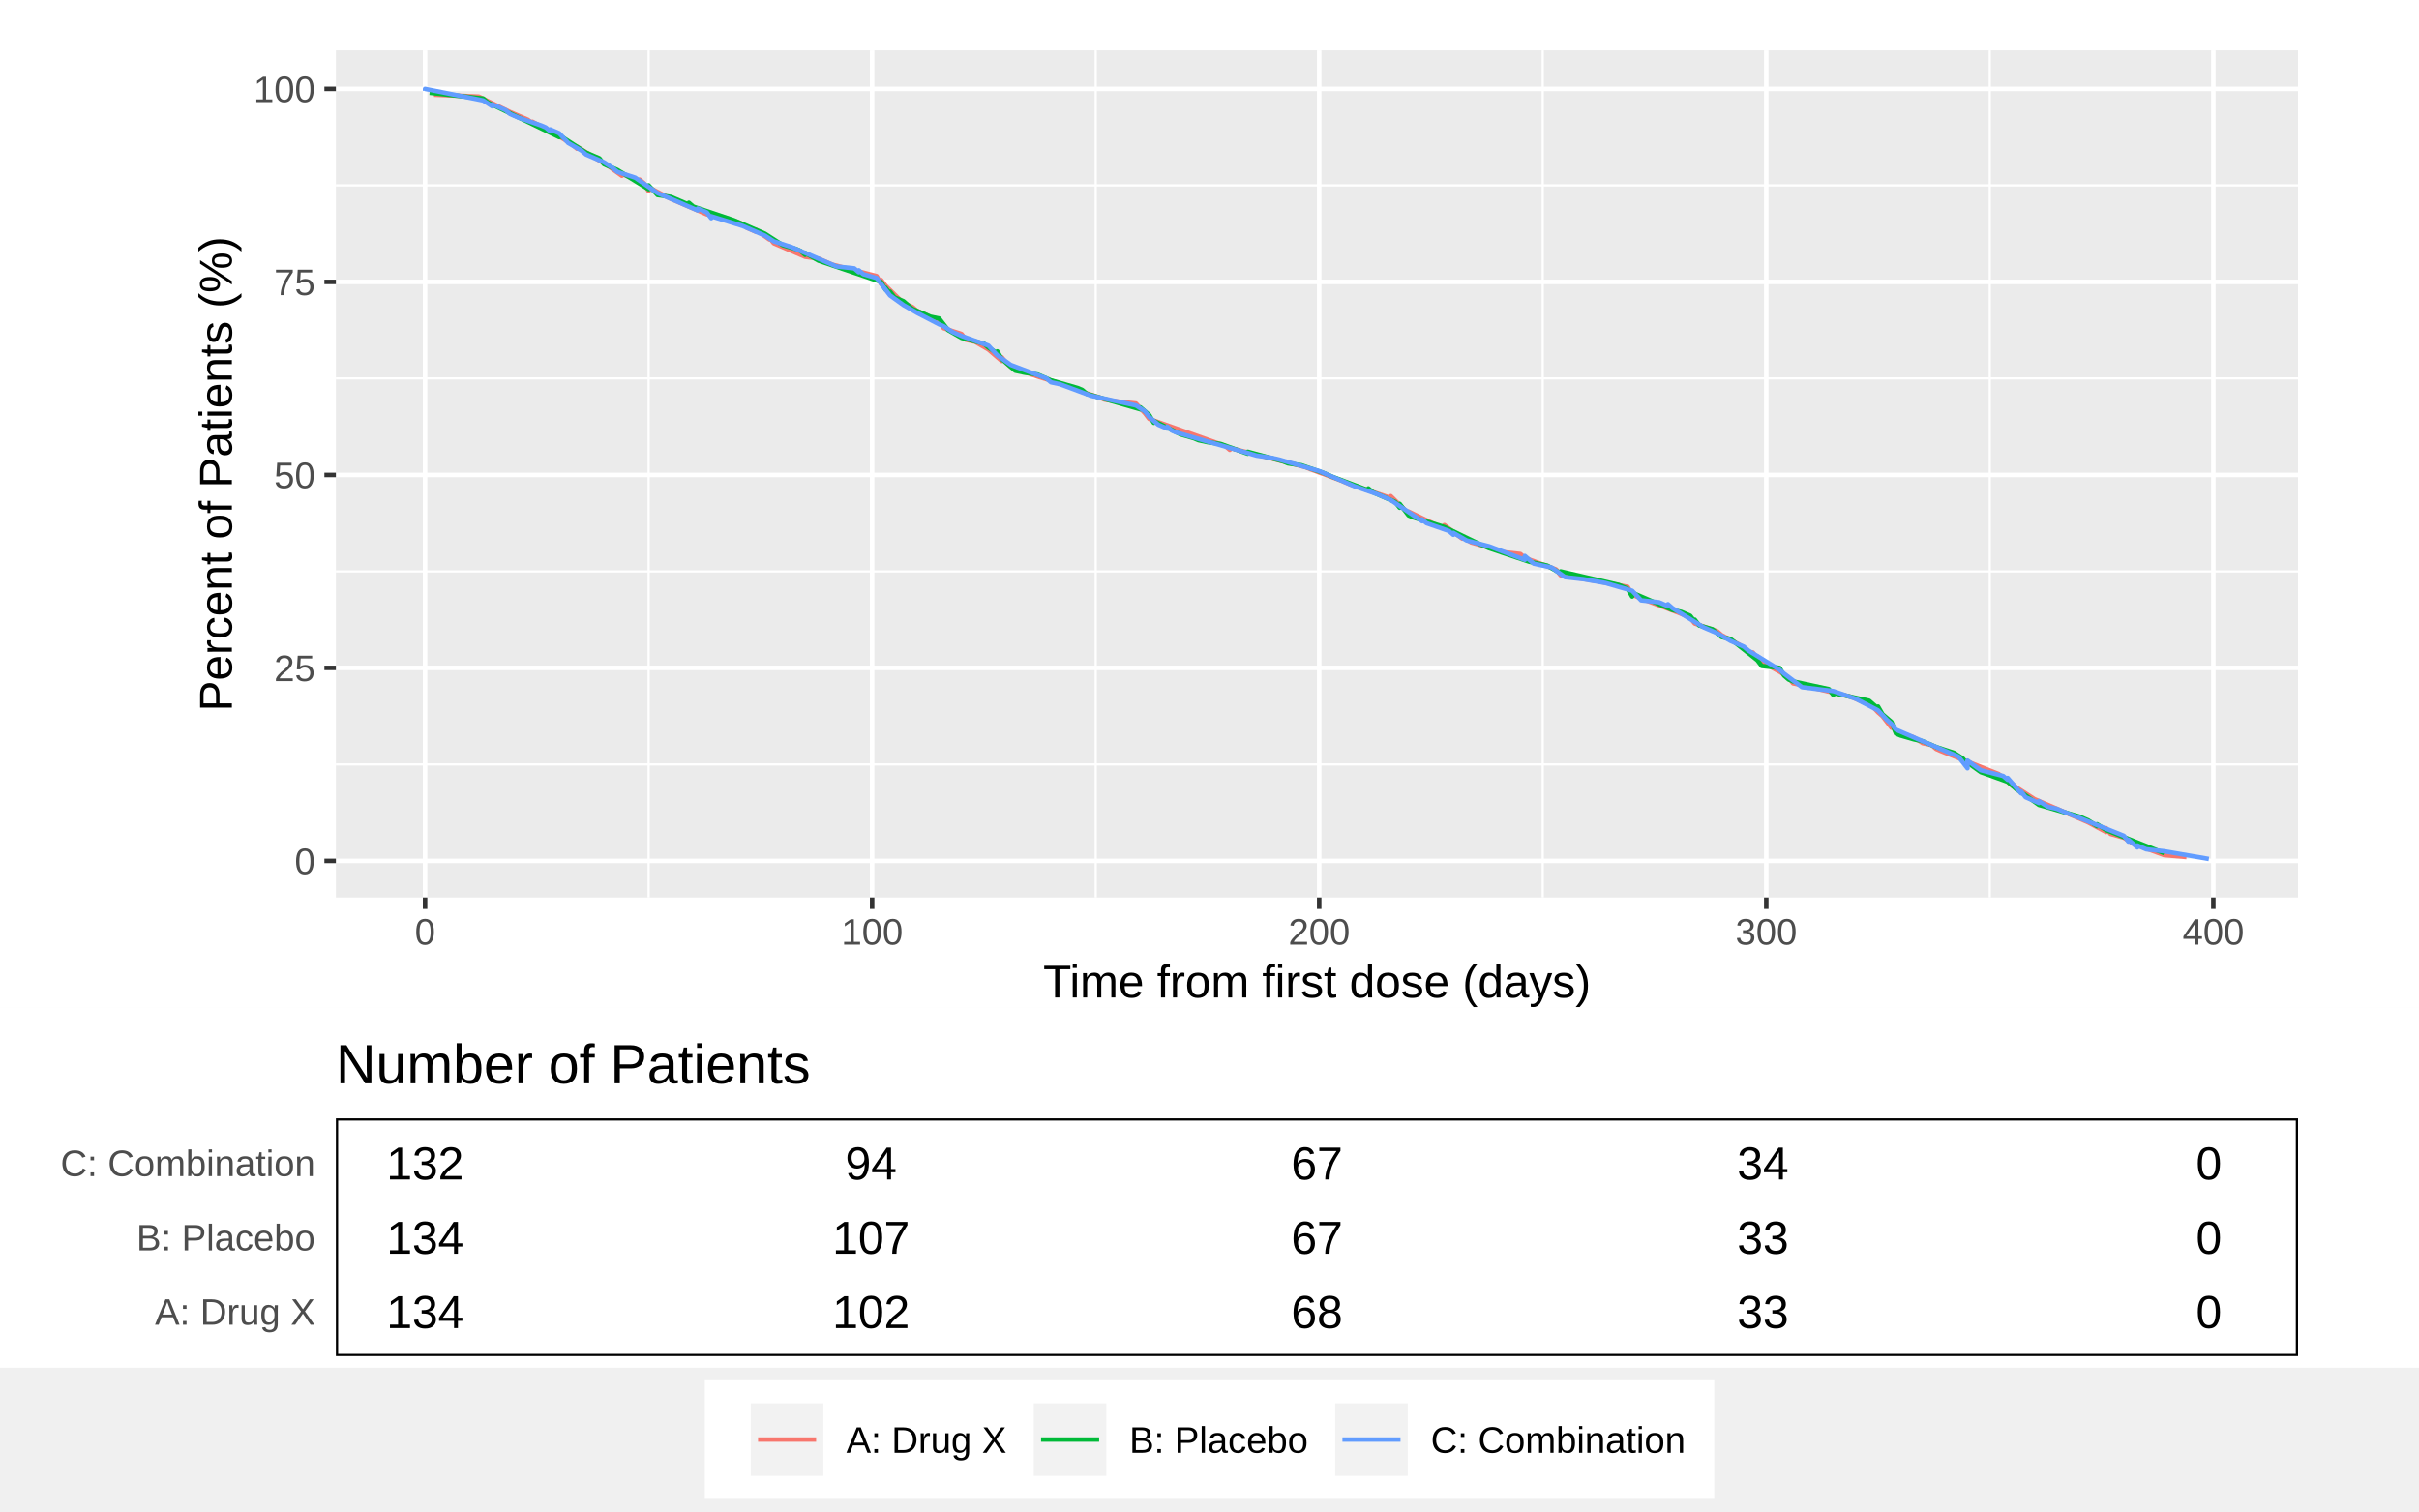
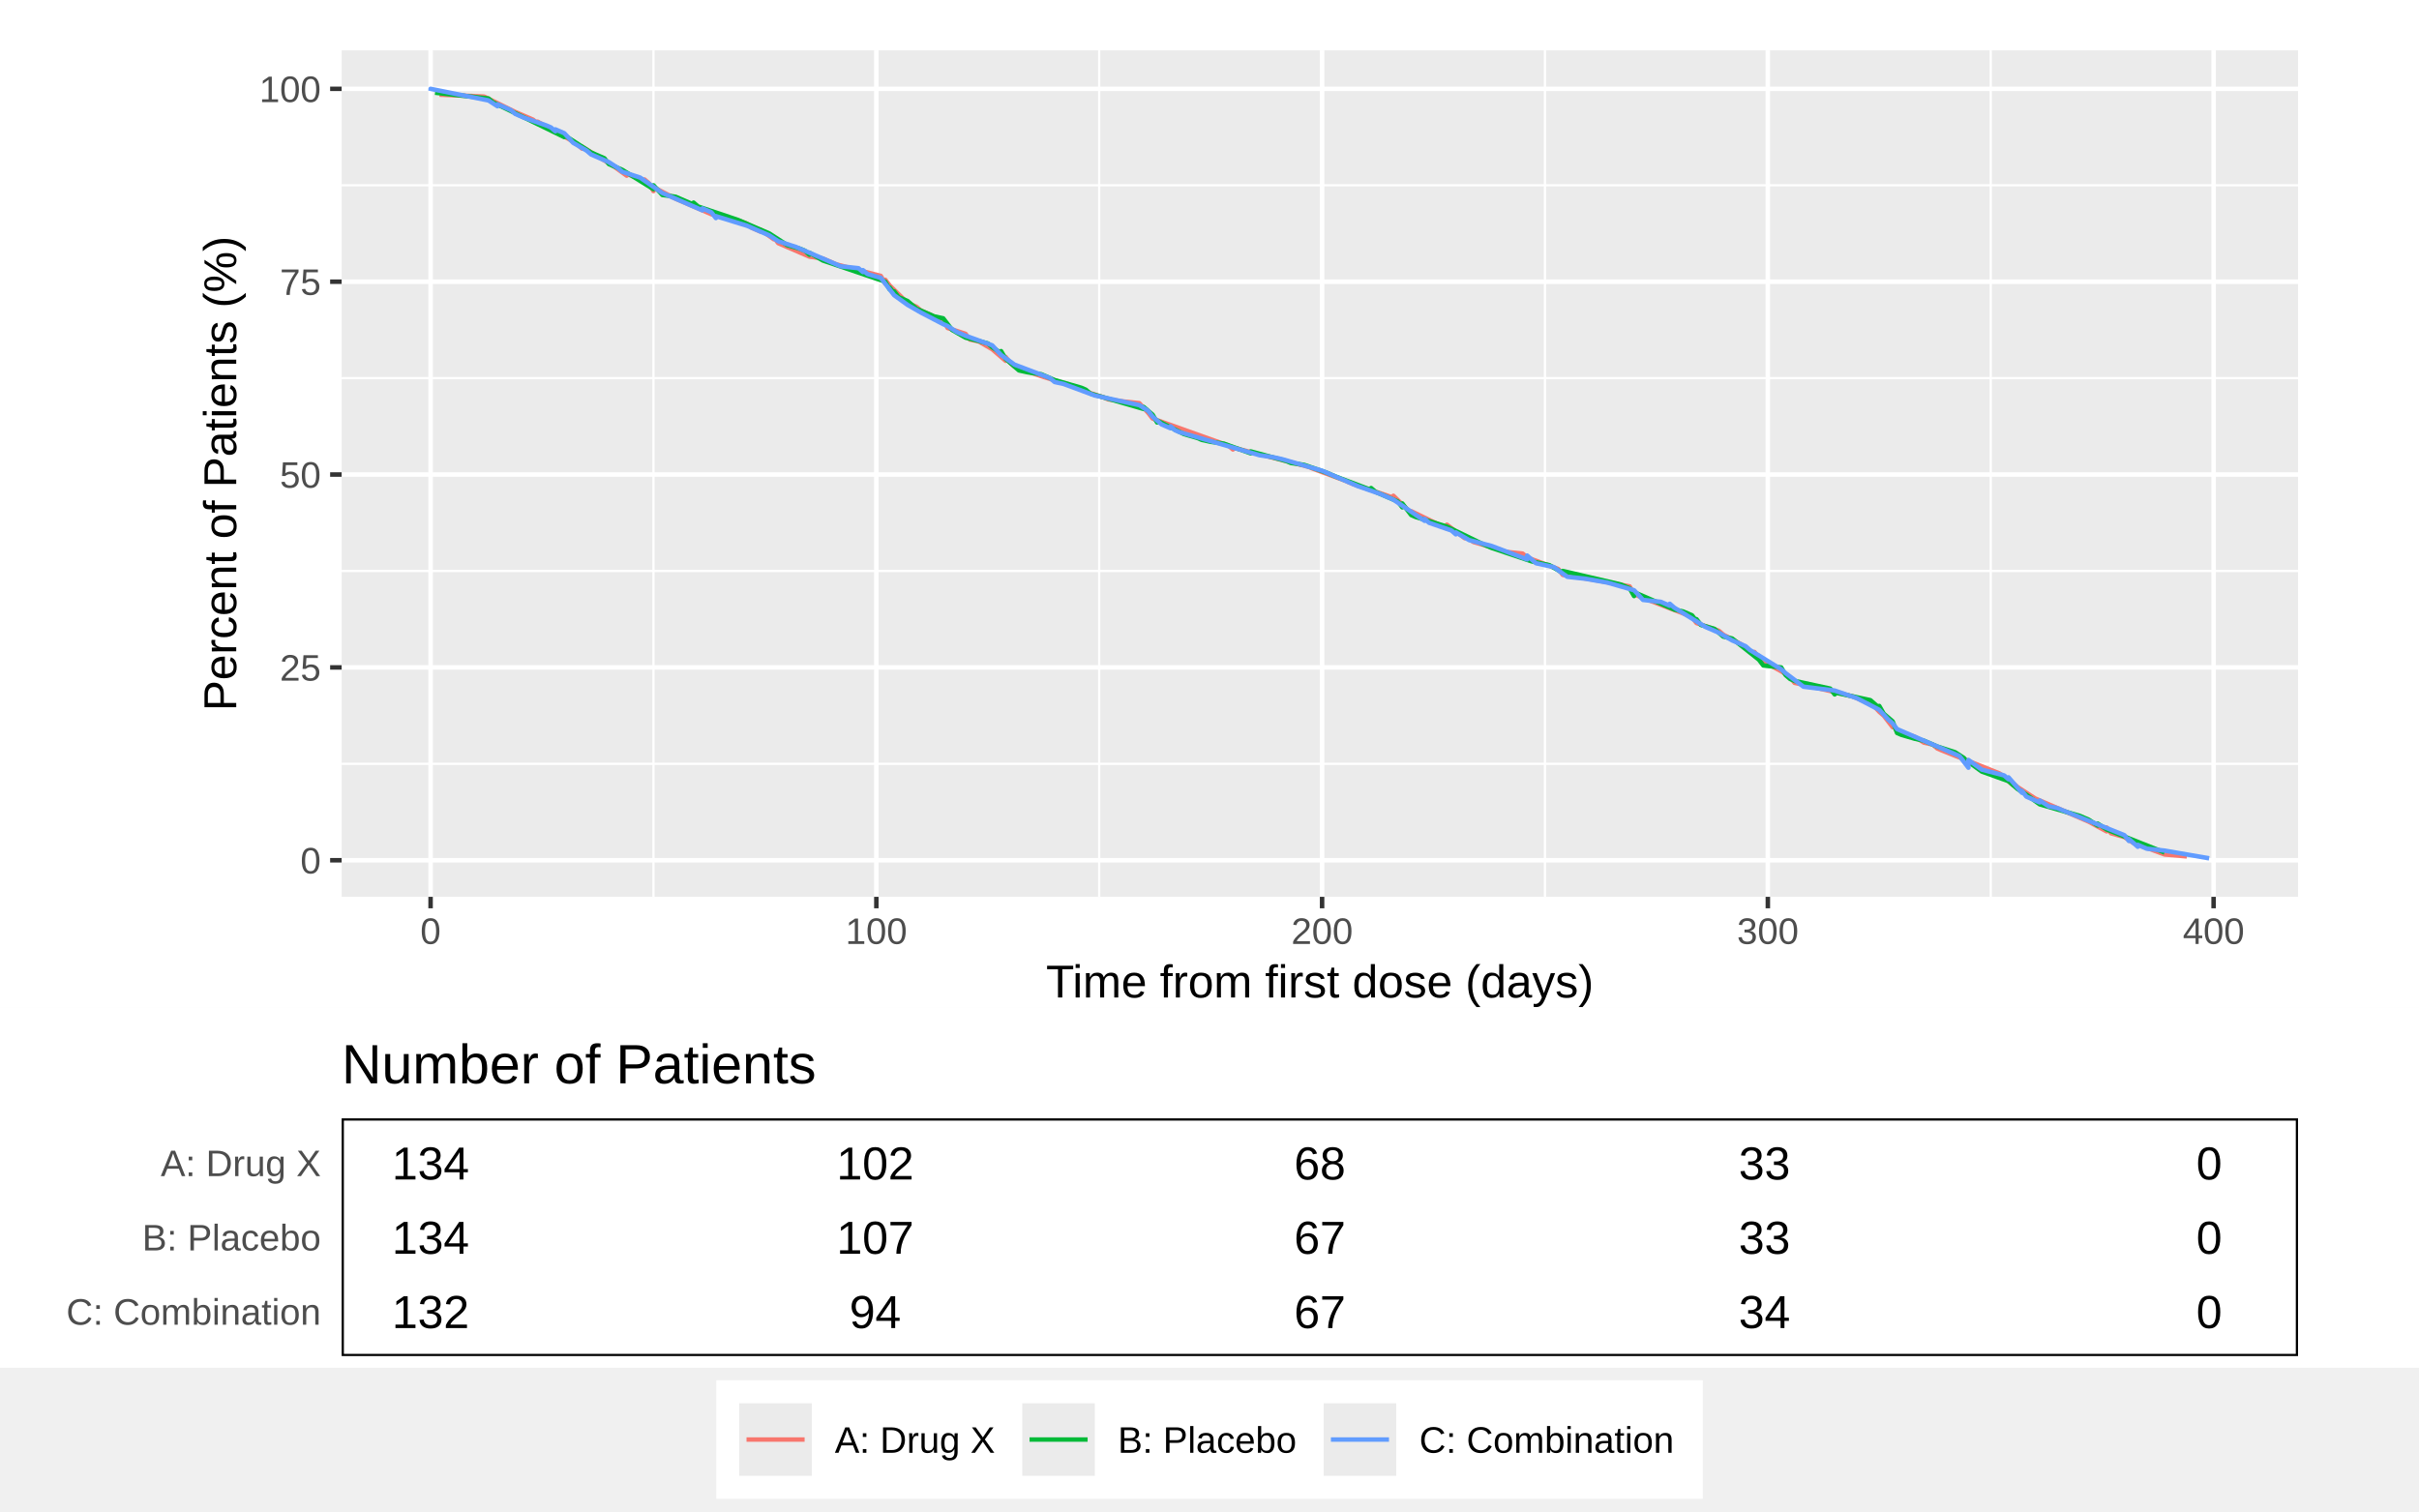
<svg xmlns="http://www.w3.org/2000/svg" class="svglite" width="576.00pt" height="360.00pt" viewBox="0 0 576.00 360.00">
  <defs>
    <style type="text/css">
    .svglite line, .svglite polyline, .svglite polygon, .svglite path, .svglite rect, .svglite circle {
      fill: none;
      stroke: #000000;
      stroke-linecap: round;
      stroke-linejoin: round;
      stroke-miterlimit: 10.00;
    }
    .svglite text {
      white-space: pre;
    }
  </style>
  </defs>
  <rect width="100%" height="100%" style="stroke: none; fill: none;" />
  <defs>
    <clipPath id="cpMC4wMHw1NzYuMDB8MC4wMHwzNjAuMDA=">
      <rect x="0.00" y="0.00" width="576.00" height="360.00" />
    </clipPath>
  </defs>
  <g clip-path="url(#cpMC4wMHw1NzYuMDB8MC4wMHwzNjAuMDA=)">
</g>
  <defs>
    <clipPath id="cpMC4wMHw1NzYuMDB8MC4wMHwyNDAuMDA=">
      <rect x="0.00" y="0.00" width="576.00" height="240.00" />
    </clipPath>
  </defs>
  <g clip-path="url(#cpMC4wMHw1NzYuMDB8MC4wMHwyNDAuMDA=)">
    <rect x="0.00" y="-0" width="576.00" height="240.00" style="stroke-width: 1.07; stroke: #FFFFFF; fill: #FFFFFF;" />
  </g>
  <g clip-path="url(#cpMC4wMHw1NzYuMDB8MC4wMHwzNjAuMDA=)">
</g>
  <defs>
-     <clipPath id="cpNzkuOTh8NTQ3LjIwfDEyLjAwfDIxMy43NQ==">
-       <rect x="79.98" y="12.00" width="467.22" height="201.75" />
+     <clipPath id="cpODEuMzV8NTQ3LjIwfDEyLjAwfDIxMy41OQ==">
+       <rect x="81.35" y="12.00" width="465.85" height="201.59" />
    </clipPath>
  </defs>
-   <g clip-path="url(#cpNzkuOTh8NTQ3LjIwfDEyLjAwfDIxMy43NQ==)">
-     <rect x="79.98" y="12.00" width="467.22" height="201.75" style="stroke-width: 1.07; stroke: none; fill: #EBEBEB;" />
-     <polyline points="79.98,182.06 547.20,182.06 " style="stroke-width: 0.53; stroke: #FFFFFF; stroke-linecap: butt;" />
-     <polyline points="79.98,136.09 547.20,136.09 " style="stroke-width: 0.53; stroke: #FFFFFF; stroke-linecap: butt;" />
-     <polyline points="79.98,90.12 547.20,90.12 " style="stroke-width: 0.53; stroke: #FFFFFF; stroke-linecap: butt;" />
-     <polyline points="79.98,44.15 547.20,44.15 " style="stroke-width: 0.53; stroke: #FFFFFF; stroke-linecap: butt;" />
-     <polyline points="154.45,213.75 154.45,12.00 " style="stroke-width: 0.53; stroke: #FFFFFF; stroke-linecap: butt;" />
-     <polyline points="260.90,213.75 260.90,12.00 " style="stroke-width: 0.53; stroke: #FFFFFF; stroke-linecap: butt;" />
-     <polyline points="367.35,213.75 367.35,12.00 " style="stroke-width: 0.53; stroke: #FFFFFF; stroke-linecap: butt;" />
-     <polyline points="473.80,213.75 473.80,12.00 " style="stroke-width: 0.53; stroke: #FFFFFF; stroke-linecap: butt;" />
-     <polyline points="79.98,205.04 547.20,205.04 " style="stroke-width: 1.07; stroke: #FFFFFF; stroke-linecap: butt;" />
-     <polyline points="79.98,159.07 547.20,159.07 " style="stroke-width: 1.07; stroke: #FFFFFF; stroke-linecap: butt;" />
-     <polyline points="79.98,113.11 547.20,113.11 " style="stroke-width: 1.07; stroke: #FFFFFF; stroke-linecap: butt;" />
-     <polyline points="79.98,67.14 547.20,67.14 " style="stroke-width: 1.07; stroke: #FFFFFF; stroke-linecap: butt;" />
-     <polyline points="79.98,21.17 547.20,21.17 " style="stroke-width: 1.07; stroke: #FFFFFF; stroke-linecap: butt;" />
-     <polyline points="101.22,213.75 101.22,12.00 " style="stroke-width: 1.07; stroke: #FFFFFF; stroke-linecap: butt;" />
-     <polyline points="207.67,213.75 207.67,12.00 " style="stroke-width: 1.07; stroke: #FFFFFF; stroke-linecap: butt;" />
-     <polyline points="314.12,213.75 314.12,12.00 " style="stroke-width: 1.07; stroke: #FFFFFF; stroke-linecap: butt;" />
-     <polyline points="420.58,213.75 420.58,12.00 " style="stroke-width: 1.07; stroke: #FFFFFF; stroke-linecap: butt;" />
-     <polyline points="527.03,213.75 527.03,12.00 " style="stroke-width: 1.07; stroke: #FFFFFF; stroke-linecap: butt;" />
-     <polyline points="103.35,22.55 114.00,23.01 121.45,26.69 125.71,28.53 126.77,29.44 126.77,28.99 134.22,33.12 136.35,34.50 137.41,35.42 137.41,34.96 144.87,39.56 148.06,41.86 148.06,41.40 152.32,43.24 152.32,42.78 153.38,43.69 154.45,45.53 154.45,44.61 159.77,47.37 168.29,51.05 175.74,52.89 176.80,53.35 177.87,54.27 180.00,55.19 180.00,54.73 183.19,57.03 183.19,56.57 184.25,57.94 191.71,61.16 194.90,61.62 197.03,62.54 198.09,63.00 208.74,65.76 209.80,67.60 209.80,66.68 210.87,68.06 215.12,72.19 217.25,73.11 218.32,74.03 220.45,74.95 223.64,76.79 223.64,76.33 224.71,78.17 228.96,79.55 230.03,80.93 232.16,81.39 235.35,83.23 238.54,85.98 238.54,85.07 239.61,86.44 240.67,87.36 241.74,87.82 247.06,89.66 254.51,91.96 257.71,93.34 261.96,94.72 263.03,95.18 266.22,95.64 270.48,96.10 272.61,98.40 273.67,99.78 291.77,106.21 292.83,107.13 292.83,106.67 310.93,111.27 312.00,111.73 319.45,114.48 320.51,114.94 321.58,115.40 331.16,118.62 331.16,118.16 335.41,122.30 335.41,121.84 343.93,125.98 343.93,125.06 348.19,128.28 348.19,127.82 350.32,129.19 356.71,131.03 357.77,131.49 362.03,131.95 363.09,132.87 370.54,135.63 371.61,137.01 380.12,138.39 387.58,139.77 388.64,141.61 390.77,142.53 400.35,146.20 402.48,147.12 403.54,148.50 408.87,150.34 409.93,151.26 414.19,153.56 415.25,154.48 417.38,155.86 417.38,155.40 418.45,156.78 418.45,156.32 419.51,158.15 419.51,157.69 423.77,159.99 425.90,161.37 426.96,162.75 429.09,163.21 440.80,165.97 445.06,167.81 445.06,167.35 447.19,169.65 448.25,170.57 450.38,173.32 450.38,172.86 451.45,174.24 455.70,175.62 457.83,177.00 459.96,177.46 461.03,178.38 462.09,178.84 475.93,184.36 479.12,187.11 479.12,186.65 480.19,187.57 484.45,190.33 491.90,193.55 492.96,194.01 495.09,194.93 497.22,195.85 501.48,198.15 501.48,197.23 502.54,198.61 505.74,199.52 507.87,200.90 515.32,203.66 520.64,204.12 " style="stroke-width: 1.07; stroke: #F8766D; stroke-linecap: butt;" />
-     <polyline points="102.29,22.09 115.06,23.47 116.12,24.39 133.16,32.66 133.16,32.20 135.29,33.58 139.54,36.34 141.67,37.26 142.74,37.72 143.80,39.10 147.00,40.48 154.45,45.07 154.45,44.15 156.58,46.45 159.77,46.91 161.90,47.83 164.03,48.75 164.03,48.29 165.09,49.21 174.67,52.43 182.12,55.65 186.38,58.40 189.58,59.32 190.64,59.78 191.71,60.70 191.71,60.24 194.90,62.08 209.80,67.14 210.87,68.98 210.87,68.52 211.93,69.90 211.93,69.44 213.00,70.82 214.06,71.28 215.12,71.73 217.25,73.57 221.51,75.41 223.64,75.87 225.77,78.63 228.96,80.47 234.29,81.85 235.35,82.77 237.48,84.15 237.48,83.69 238.54,85.53 241.74,88.28 243.87,88.74 247.06,89.20 250.25,90.58 256.64,92.42 257.71,92.88 258.77,93.80 271.54,97.48 271.54,97.02 273.67,98.86 274.74,100.69 274.74,100.23 281.12,103.45 284.32,104.37 285.38,104.83 287.51,105.29 290.71,105.75 297.09,108.05 297.09,107.59 305.61,109.89 306.67,110.35 309.87,110.81 315.19,112.65 317.32,113.57 325.83,116.78 325.83,116.32 326.90,117.24 332.22,119.54 333.29,120.92 333.29,120.46 333.29,120.00 334.35,121.38 335.41,122.76 336.48,123.22 343.93,125.52 352.45,129.65 354.58,130.57 364.16,133.79 368.41,134.71 371.61,136.55 371.61,136.09 385.45,139.31 387.58,140.23 388.64,142.07 388.64,141.15 398.22,145.28 400.35,145.74 402.48,146.66 403.54,148.04 403.54,147.58 404.61,148.96 407.80,149.88 409.93,151.72 412.06,152.18 418.45,157.23 419.51,158.61 423.77,159.07 424.83,160.91 425.90,161.83 426.96,162.29 435.48,164.13 436.54,165.51 436.54,165.05 445.06,166.89 447.19,168.73 447.19,168.27 448.25,170.11 449.32,171.03 450.38,171.94 451.45,174.70 452.51,175.16 455.70,176.08 457.83,176.54 461.03,177.92 465.29,179.30 467.41,180.68 468.48,182.06 468.48,181.60 471.67,183.90 478.06,186.19 480.19,188.03 482.32,189.41 485.51,191.71 495.09,194.47 497.22,195.39 499.35,196.77 499.35,196.31 501.48,197.69 515.32,203.20 " style="stroke-width: 1.07; stroke: #00BA38; stroke-linecap: butt;" />
-     <polyline points="101.22,21.63 101.22,21.17 115.06,23.93 117.19,25.31 117.19,24.85 119.32,25.77 120.38,26.23 121.45,27.15 122.51,27.61 123.58,28.07 128.90,29.90 129.96,30.36 131.03,31.28 131.03,30.82 133.16,31.74 135.29,34.04 138.48,35.88 139.54,36.80 142.74,38.18 143.80,38.64 145.93,40.02 147.00,40.94 151.25,42.32 156.58,45.99 166.16,50.13 166.16,49.67 168.29,50.59 169.35,51.97 169.35,51.51 176.80,53.81 182.12,56.11 184.25,57.48 188.51,58.86 199.16,63.46 203.41,63.92 204.48,64.84 204.48,64.38 205.54,65.30 208.74,66.22 211.93,70.36 215.12,72.65 218.32,74.49 223.64,77.25 224.71,77.71 226.83,79.09 228.96,80.01 235.35,82.31 237.48,84.61 240.67,86.90 249.19,90.12 250.25,91.04 252.38,91.50 259.83,94.26 270.48,96.56 272.61,97.94 273.67,99.32 275.80,101.15 277.93,102.07 277.93,101.61 279.00,102.53 280.06,102.99 283.25,103.91 299.22,108.51 302.41,108.97 304.54,109.43 314.12,112.19 316.25,113.11 318.38,114.03 322.64,115.86 327.96,117.70 331.16,119.08 338.61,124.14 338.61,123.68 339.67,124.60 345.00,126.44 346.06,127.36 346.06,126.90 349.25,128.73 354.58,130.11 363.09,133.33 363.09,132.41 365.22,134.25 369.48,135.17 372.67,137.47 376.93,137.93 382.25,138.85 388.64,140.69 390.77,142.98 395.03,143.44 397.16,144.36 397.16,143.90 398.22,144.82 405.67,149.42 408.87,150.80 412.06,152.64 413.12,153.10 415.25,154.02 416.32,154.94 423.77,159.53 424.83,160.45 429.09,163.67 436.54,164.59 441.87,166.43 447.19,169.19 449.32,171.48 450.38,172.40 451.45,173.78 465.29,179.76 466.35,180.22 468.48,182.98 468.48,182.52 468.48,181.14 471.67,183.44 477.00,184.82 478.06,185.73 478.06,185.28 481.25,188.95 481.25,188.49 482.32,189.87 485.51,191.25 485.51,190.79 487.64,192.17 489.77,192.63 490.83,193.09 505.74,199.07 506.80,200.44 506.80,199.98 508.93,201.82 508.93,201.36 511.06,202.28 515.32,202.74 525.96,204.58 " style="stroke-width: 1.07; stroke: #619CFF; stroke-linecap: butt;" />
+   <g clip-path="url(#cpODEuMzV8NTQ3LjIwfDEyLjAwfDIxMy41OQ==)">
+     <rect x="81.35" y="12.00" width="465.85" height="201.59" style="stroke-width: 1.07; stroke: none; fill: #EBEBEB;" />
+     <polyline points="81.35,181.92 547.20,181.92 " style="stroke-width: 0.53; stroke: #FFFFFF; stroke-linecap: butt;" />
+     <polyline points="81.35,135.99 547.20,135.99 " style="stroke-width: 0.53; stroke: #FFFFFF; stroke-linecap: butt;" />
+     <polyline points="81.35,90.06 547.20,90.06 " style="stroke-width: 0.53; stroke: #FFFFFF; stroke-linecap: butt;" />
+     <polyline points="81.35,44.13 547.20,44.13 " style="stroke-width: 0.53; stroke: #FFFFFF; stroke-linecap: butt;" />
+     <polyline points="155.60,213.59 155.60,12.00 " style="stroke-width: 0.53; stroke: #FFFFFF; stroke-linecap: butt;" />
+     <polyline points="261.74,213.59 261.74,12.00 " style="stroke-width: 0.53; stroke: #FFFFFF; stroke-linecap: butt;" />
+     <polyline points="367.88,213.59 367.88,12.00 " style="stroke-width: 0.53; stroke: #FFFFFF; stroke-linecap: butt;" />
+     <polyline points="474.02,213.59 474.02,12.00 " style="stroke-width: 0.53; stroke: #FFFFFF; stroke-linecap: butt;" />
+     <polyline points="81.35,204.89 547.20,204.89 " style="stroke-width: 1.07; stroke: #FFFFFF; stroke-linecap: butt;" />
+     <polyline points="81.35,158.96 547.20,158.96 " style="stroke-width: 1.07; stroke: #FFFFFF; stroke-linecap: butt;" />
+     <polyline points="81.35,113.02 547.20,113.02 " style="stroke-width: 1.07; stroke: #FFFFFF; stroke-linecap: butt;" />
+     <polyline points="81.35,67.09 547.20,67.09 " style="stroke-width: 1.07; stroke: #FFFFFF; stroke-linecap: butt;" />
+     <polyline points="81.35,21.16 547.20,21.16 " style="stroke-width: 1.07; stroke: #FFFFFF; stroke-linecap: butt;" />
+     <polyline points="102.53,213.59 102.53,12.00 " style="stroke-width: 1.07; stroke: #FFFFFF; stroke-linecap: butt;" />
+     <polyline points="208.67,213.59 208.67,12.00 " style="stroke-width: 1.07; stroke: #FFFFFF; stroke-linecap: butt;" />
+     <polyline points="314.81,213.59 314.81,12.00 " style="stroke-width: 1.07; stroke: #FFFFFF; stroke-linecap: butt;" />
+     <polyline points="420.95,213.59 420.95,12.00 " style="stroke-width: 1.07; stroke: #FFFFFF; stroke-linecap: butt;" />
+     <polyline points="527.09,213.59 527.09,12.00 " style="stroke-width: 1.07; stroke: #FFFFFF; stroke-linecap: butt;" />
+     <polyline points="104.65,22.54 115.26,23.00 122.69,26.67 126.94,28.51 128.00,29.43 128.00,28.97 135.43,33.11 137.55,34.48 138.61,35.40 138.61,34.94 146.04,39.54 149.23,41.83 149.23,41.37 153.47,43.21 153.47,42.75 154.53,43.67 155.60,45.51 155.60,44.59 160.90,47.34 169.39,51.02 176.82,52.86 177.89,53.31 178.95,54.23 181.07,55.15 181.07,54.69 184.25,56.99 184.25,56.53 185.31,57.91 192.74,61.12 195.93,61.58 198.05,62.50 199.11,62.96 209.73,65.72 210.79,67.55 210.79,66.63 211.85,68.01 216.10,72.15 218.22,73.06 219.28,73.98 221.40,74.90 224.59,76.74 224.59,76.28 225.65,78.12 229.89,79.50 230.96,80.87 233.08,81.33 236.26,83.17 239.45,85.93 239.45,85.01 240.51,86.38 241.57,87.30 242.63,87.76 247.94,89.60 255.37,91.90 258.55,93.27 262.80,94.65 263.86,95.11 267.04,95.57 271.29,96.03 273.41,98.33 274.47,99.70 292.52,106.14 293.58,107.05 293.58,106.59 311.62,111.19 312.68,111.65 320.11,114.40 321.17,114.86 322.24,115.32 331.79,118.54 331.79,118.08 336.03,122.21 336.03,121.75 344.53,125.89 344.53,124.97 348.77,128.18 348.77,127.72 350.89,129.10 357.26,130.94 358.32,131.40 362.57,131.86 363.63,132.77 371.06,135.53 372.12,136.91 380.61,138.29 388.04,139.66 389.10,141.50 391.23,142.42 400.78,146.09 402.90,147.01 403.96,148.39 409.27,150.23 410.33,151.15 414.58,153.44 415.64,154.36 417.76,155.74 417.76,155.28 418.82,156.66 418.82,156.20 419.88,158.04 419.88,157.58 424.13,159.87 426.25,161.25 427.31,162.63 429.44,163.09 441.11,165.84 445.36,167.68 445.36,167.22 447.48,169.52 448.54,170.44 450.67,173.19 450.67,172.73 451.73,174.11 455.97,175.49 458.10,176.87 460.22,177.33 461.28,178.25 462.34,178.71 476.14,184.22 479.32,186.97 479.32,186.51 480.38,187.43 484.63,190.19 492.06,193.40 493.12,193.86 495.24,194.78 497.37,195.70 501.61,198.00 501.61,197.08 502.67,198.46 505.86,199.37 507.98,200.75 515.41,203.51 520.72,203.97 " style="stroke-width: 1.07; stroke: #F8766D; stroke-linecap: butt;" />
+     <polyline points="103.59,22.08 116.32,23.46 117.39,24.38 134.37,32.65 134.37,32.19 136.49,33.56 140.74,36.32 142.86,37.24 143.92,37.70 144.98,39.08 148.17,40.45 155.60,45.05 155.60,44.13 157.72,46.43 160.90,46.88 163.03,47.80 165.15,48.72 165.15,48.26 166.21,49.18 175.76,52.40 183.19,55.61 187.44,58.37 190.62,59.29 191.68,59.74 192.74,60.66 192.74,60.20 195.93,62.04 210.79,67.09 211.85,68.93 211.85,68.47 212.91,69.85 212.91,69.39 213.97,70.77 215.03,71.23 216.10,71.69 218.22,73.52 222.46,75.36 224.59,75.82 226.71,78.58 229.89,80.41 235.20,81.79 236.26,82.71 238.38,84.09 238.38,83.63 239.45,85.47 242.63,88.22 244.75,88.68 247.94,89.14 251.12,90.52 257.49,92.36 258.55,92.82 259.61,93.73 272.35,97.41 272.35,96.95 274.47,98.79 275.53,100.62 275.53,100.16 281.90,103.38 285.09,104.30 286.15,104.76 288.27,105.22 291.46,105.68 297.82,107.97 297.82,107.51 306.31,109.81 307.38,110.27 310.56,110.73 315.87,112.57 317.99,113.48 326.48,116.70 326.48,116.24 327.54,117.16 332.85,119.45 333.91,120.83 333.91,120.37 333.91,119.91 334.97,121.29 336.03,122.67 337.10,123.13 344.53,125.43 353.02,129.56 355.14,130.48 364.69,133.69 368.94,134.61 372.12,136.45 372.12,135.99 385.92,139.21 388.04,140.12 389.10,141.96 389.10,141.04 398.66,145.18 400.78,145.64 402.90,146.55 403.96,147.93 403.96,147.47 405.03,148.85 408.21,149.77 410.33,151.61 412.45,152.07 418.82,157.12 419.88,158.50 424.13,158.96 425.19,160.79 426.25,161.71 427.31,162.17 435.81,164.01 436.87,165.39 436.87,164.93 445.36,166.76 447.48,168.60 447.48,168.14 448.54,169.98 449.60,170.90 450.67,171.82 451.73,174.57 452.79,175.03 455.97,175.95 458.10,176.41 461.28,177.79 465.53,179.16 467.65,180.54 468.71,181.92 468.71,181.46 471.89,183.76 478.26,186.05 480.38,187.89 482.51,189.27 485.69,191.57 495.24,194.32 497.37,195.24 499.49,196.62 499.49,196.16 501.61,197.54 515.41,203.05 " style="stroke-width: 1.07; stroke: #00BA38; stroke-linecap: butt;" />
+     <polyline points="102.53,21.62 102.53,21.16 116.32,23.92 118.45,25.30 118.45,24.84 120.57,25.76 121.63,26.22 122.69,27.13 123.75,27.59 124.81,28.05 130.12,29.89 131.18,30.35 132.24,31.27 132.24,30.81 134.37,31.73 136.49,34.02 139.67,35.86 140.74,36.78 143.92,38.16 144.98,38.62 147.10,39.99 148.17,40.91 152.41,42.29 157.72,45.97 167.27,50.10 167.27,49.64 169.39,50.56 170.46,51.94 170.46,51.48 177.89,53.77 183.19,56.07 185.31,57.45 189.56,58.83 200.17,63.42 204.42,63.88 205.48,64.80 205.48,64.34 206.54,65.26 209.73,66.18 212.91,70.31 216.10,72.61 219.28,74.44 224.59,77.20 225.65,77.66 227.77,79.04 229.89,79.95 236.26,82.25 238.38,84.55 241.57,86.84 250.06,90.06 251.12,90.98 253.24,91.44 260.67,94.19 271.29,96.49 273.41,97.87 274.47,99.25 276.60,101.08 278.72,102.00 278.72,101.54 279.78,102.46 280.84,102.92 284.03,103.84 299.95,108.43 303.13,108.89 305.25,109.35 314.81,112.11 316.93,113.02 319.05,113.94 323.30,115.78 328.60,117.62 331.79,119.00 339.22,124.05 339.22,123.59 340.28,124.51 345.59,126.34 346.65,127.26 346.65,126.80 349.83,128.64 355.14,130.02 363.63,133.23 363.63,132.32 365.75,134.15 370.00,135.07 373.18,137.37 377.43,137.83 382.74,138.75 389.10,140.58 391.23,142.88 395.47,143.34 397.60,144.26 397.60,143.80 398.66,144.72 406.09,149.31 409.27,150.69 412.45,152.53 413.52,152.98 415.64,153.90 416.70,154.82 424.13,159.41 425.19,160.33 429.44,163.55 436.87,164.47 442.17,166.30 447.48,169.06 449.60,171.36 450.67,172.28 451.73,173.65 465.53,179.62 466.59,180.08 468.71,182.84 468.71,182.38 468.71,181.00 471.89,183.30 477.20,184.68 478.26,185.60 478.26,185.14 481.45,188.81 481.45,188.35 482.51,189.73 485.69,191.11 485.69,190.65 487.81,192.03 489.94,192.48 491.00,192.94 505.86,198.92 506.92,200.29 506.92,199.83 509.04,201.67 509.04,201.21 511.17,202.13 515.41,202.59 526.03,204.43 " style="stroke-width: 1.07; stroke: #619CFF; stroke-linecap: butt;" />
  </g>
  <g clip-path="url(#cpMC4wMHw1NzYuMDB8MC4wMHwzNjAuMDA=)">
-     <text x="75.05" y="208.19" text-anchor="end" style="font-size: 8.80px;fill: #4D4D4D; font-family: &quot;Arial&quot;;" textLength="4.90px" lengthAdjust="spacingAndGlyphs">0</text>
-     <text x="75.05" y="162.22" text-anchor="end" style="font-size: 8.80px;fill: #4D4D4D; font-family: &quot;Arial&quot;;" textLength="9.79px" lengthAdjust="spacingAndGlyphs">25</text>
-     <text x="75.05" y="116.26" text-anchor="end" style="font-size: 8.80px;fill: #4D4D4D; font-family: &quot;Arial&quot;;" textLength="9.79px" lengthAdjust="spacingAndGlyphs">50</text>
-     <text x="75.05" y="70.29" text-anchor="end" style="font-size: 8.80px;fill: #4D4D4D; font-family: &quot;Arial&quot;;" textLength="9.79px" lengthAdjust="spacingAndGlyphs">75</text>
-     <text x="75.05" y="24.32" text-anchor="end" style="font-size: 8.80px;fill: #4D4D4D; font-family: &quot;Arial&quot;;" textLength="14.69px" lengthAdjust="spacingAndGlyphs">100</text>
-     <polyline points="77.24,205.04 79.98,205.04 " style="stroke-width: 1.07; stroke: #333333; stroke-linecap: butt;" />
-     <polyline points="77.24,159.07 79.98,159.07 " style="stroke-width: 1.07; stroke: #333333; stroke-linecap: butt;" />
-     <polyline points="77.24,113.11 79.98,113.11 " style="stroke-width: 1.07; stroke: #333333; stroke-linecap: butt;" />
-     <polyline points="77.24,67.14 79.98,67.14 " style="stroke-width: 1.07; stroke: #333333; stroke-linecap: butt;" />
-     <polyline points="77.24,21.17 79.98,21.17 " style="stroke-width: 1.07; stroke: #333333; stroke-linecap: butt;" />
-     <polyline points="101.22,216.49 101.22,213.75 " style="stroke-width: 1.07; stroke: #333333; stroke-linecap: butt;" />
-     <polyline points="207.67,216.49 207.67,213.75 " style="stroke-width: 1.07; stroke: #333333; stroke-linecap: butt;" />
-     <polyline points="314.12,216.49 314.12,213.75 " style="stroke-width: 1.07; stroke: #333333; stroke-linecap: butt;" />
-     <polyline points="420.58,216.49 420.58,213.75 " style="stroke-width: 1.07; stroke: #333333; stroke-linecap: butt;" />
-     <polyline points="527.03,216.49 527.03,213.75 " style="stroke-width: 1.07; stroke: #333333; stroke-linecap: butt;" />
-     <text x="101.22" y="224.98" text-anchor="middle" style="font-size: 8.80px;fill: #4D4D4D; font-family: &quot;Arial&quot;;" textLength="4.90px" lengthAdjust="spacingAndGlyphs">0</text>
-     <text x="207.67" y="224.98" text-anchor="middle" style="font-size: 8.80px;fill: #4D4D4D; font-family: &quot;Arial&quot;;" textLength="14.69px" lengthAdjust="spacingAndGlyphs">100</text>
-     <text x="314.12" y="224.98" text-anchor="middle" style="font-size: 8.80px;fill: #4D4D4D; font-family: &quot;Arial&quot;;" textLength="14.69px" lengthAdjust="spacingAndGlyphs">200</text>
-     <text x="420.58" y="224.98" text-anchor="middle" style="font-size: 8.80px;fill: #4D4D4D; font-family: &quot;Arial&quot;;" textLength="14.69px" lengthAdjust="spacingAndGlyphs">300</text>
-     <text x="527.03" y="224.98" text-anchor="middle" style="font-size: 8.80px;fill: #4D4D4D; font-family: &quot;Arial&quot;;" textLength="14.69px" lengthAdjust="spacingAndGlyphs">400</text>
-     <text x="313.59" y="237.58" text-anchor="middle" style="font-size: 11.00px; font-family: &quot;Arial&quot;;" textLength="130.44px" lengthAdjust="spacingAndGlyphs">Time from first dose (days)</text>
-     <text transform="translate(55.21,112.88) rotate(-90)" text-anchor="middle" style="font-size: 11.00px; font-family: &quot;Arial&quot;;" textLength="113.16px" lengthAdjust="spacingAndGlyphs">Percent of Patients (%)</text>
+     <text x="76.42" y="208.04" text-anchor="end" style="font-size: 8.80px;fill: #4D4D4D; font-family: &quot;Arial&quot;;" textLength="4.90px" lengthAdjust="spacingAndGlyphs">0</text>
+     <text x="76.42" y="162.11" text-anchor="end" style="font-size: 8.80px;fill: #4D4D4D; font-family: &quot;Arial&quot;;" textLength="9.79px" lengthAdjust="spacingAndGlyphs">25</text>
+     <text x="76.42" y="116.17" text-anchor="end" style="font-size: 8.80px;fill: #4D4D4D; font-family: &quot;Arial&quot;;" textLength="9.79px" lengthAdjust="spacingAndGlyphs">50</text>
+     <text x="76.42" y="70.24" text-anchor="end" style="font-size: 8.80px;fill: #4D4D4D; font-family: &quot;Arial&quot;;" textLength="9.79px" lengthAdjust="spacingAndGlyphs">75</text>
+     <text x="76.42" y="24.31" text-anchor="end" style="font-size: 8.80px;fill: #4D4D4D; font-family: &quot;Arial&quot;;" textLength="14.69px" lengthAdjust="spacingAndGlyphs">100</text>
+     <polyline points="78.61,204.89 81.35,204.89 " style="stroke-width: 1.07; stroke: #333333; stroke-linecap: butt;" />
+     <polyline points="78.61,158.96 81.35,158.96 " style="stroke-width: 1.07; stroke: #333333; stroke-linecap: butt;" />
+     <polyline points="78.61,113.02 81.35,113.02 " style="stroke-width: 1.07; stroke: #333333; stroke-linecap: butt;" />
+     <polyline points="78.61,67.09 81.35,67.09 " style="stroke-width: 1.07; stroke: #333333; stroke-linecap: butt;" />
+     <polyline points="78.61,21.16 81.35,21.16 " style="stroke-width: 1.07; stroke: #333333; stroke-linecap: butt;" />
+     <polyline points="102.53,216.33 102.53,213.59 " style="stroke-width: 1.07; stroke: #333333; stroke-linecap: butt;" />
+     <polyline points="208.67,216.33 208.67,213.59 " style="stroke-width: 1.07; stroke: #333333; stroke-linecap: butt;" />
+     <polyline points="314.81,216.33 314.81,213.59 " style="stroke-width: 1.07; stroke: #333333; stroke-linecap: butt;" />
+     <polyline points="420.95,216.33 420.95,213.59 " style="stroke-width: 1.07; stroke: #333333; stroke-linecap: butt;" />
+     <polyline points="527.09,216.33 527.09,213.59 " style="stroke-width: 1.07; stroke: #333333; stroke-linecap: butt;" />
+     <text x="102.53" y="224.82" text-anchor="middle" style="font-size: 8.80px;fill: #4D4D4D; font-family: &quot;Arial&quot;;" textLength="4.90px" lengthAdjust="spacingAndGlyphs">0</text>
+     <text x="208.67" y="224.82" text-anchor="middle" style="font-size: 8.80px;fill: #4D4D4D; font-family: &quot;Arial&quot;;" textLength="14.69px" lengthAdjust="spacingAndGlyphs">100</text>
+     <text x="314.81" y="224.82" text-anchor="middle" style="font-size: 8.80px;fill: #4D4D4D; font-family: &quot;Arial&quot;;" textLength="14.69px" lengthAdjust="spacingAndGlyphs">200</text>
+     <text x="420.95" y="224.82" text-anchor="middle" style="font-size: 8.80px;fill: #4D4D4D; font-family: &quot;Arial&quot;;" textLength="14.69px" lengthAdjust="spacingAndGlyphs">300</text>
+     <text x="527.09" y="224.82" text-anchor="middle" style="font-size: 8.80px;fill: #4D4D4D; font-family: &quot;Arial&quot;;" textLength="14.69px" lengthAdjust="spacingAndGlyphs">400</text>
+     <text x="314.28" y="237.58" text-anchor="middle" style="font-size: 11.00px; font-family: &quot;Arial&quot;;" textLength="130.44px" lengthAdjust="spacingAndGlyphs">Time from first dose (days)</text>
+     <text transform="translate(56.25,112.79) rotate(-90)" text-anchor="middle" style="font-size: 11.00px; font-family: &quot;Arial&quot;;" textLength="113.16px" lengthAdjust="spacingAndGlyphs">Percent of Patients (%)</text>
  </g>
  <defs>
    <clipPath id="cpMC4wMHw1NzYuMDB8MjQwLjAwfDMyNS43MQ==">
      <rect x="0.00" y="240.00" width="576.00" height="85.71" />
    </clipPath>
  </defs>
  <g clip-path="url(#cpMC4wMHw1NzYuMDB8MjQwLjAwfDMyNS43MQ==)">
-     <rect x="0.00" y="240.00" width="576.00" height="85.71" style="stroke-width: 1.07; stroke: #FFFFFF; fill: #FFFFFF;" />
+     <rect x="-0" y="240.00" width="576.00" height="85.71" style="stroke-width: 1.07; stroke: #FFFFFF; fill: #FFFFFF;" />
  </g>
  <g clip-path="url(#cpMC4wMHw1NzYuMDB8MC4wMHwzNjAuMDA=)">
</g>
  <defs>
-     <clipPath id="cpNzkuOTh8NTQ3LjIwfDI2Ni4zNnwzMjIuOTc=">
-       <rect x="79.98" y="266.36" width="467.22" height="56.62" />
+     <clipPath id="cpODEuMzV8NTQ3LjIwfDI2Ni4zNnwzMjIuOTc=">
+       <rect x="81.35" y="266.36" width="465.85" height="56.62" />
    </clipPath>
  </defs>
-   <g clip-path="url(#cpNzkuOTh8NTQ3LjIwfDI2Ni4zNnwzMjIuOTc=)">
-     <polyline points="154.31,322.97 154.31,266.36 " style="stroke-width: 0.53; stroke: #FFFFFF; stroke-linecap: butt;" />
-     <polyline points="260.50,322.97 260.50,266.36 " style="stroke-width: 0.53; stroke: #FFFFFF; stroke-linecap: butt;" />
-     <polyline points="366.68,322.97 366.68,266.36 " style="stroke-width: 0.53; stroke: #FFFFFF; stroke-linecap: butt;" />
-     <polyline points="472.87,322.97 472.87,266.36 " style="stroke-width: 0.53; stroke: #FFFFFF; stroke-linecap: butt;" />
-     <polyline points="79.98,312.36 547.20,312.36 " style="stroke-width: 1.07; stroke: #FFFFFF; stroke-linecap: butt;" />
-     <polyline points="79.98,294.67 547.20,294.67 " style="stroke-width: 1.07; stroke: #FFFFFF; stroke-linecap: butt;" />
-     <polyline points="79.98,276.97 547.20,276.97 " style="stroke-width: 1.07; stroke: #FFFFFF; stroke-linecap: butt;" />
-     <polyline points="101.22,322.97 101.22,266.36 " style="stroke-width: 1.07; stroke: #FFFFFF; stroke-linecap: butt;" />
-     <polyline points="207.41,322.97 207.41,266.36 " style="stroke-width: 1.07; stroke: #FFFFFF; stroke-linecap: butt;" />
-     <polyline points="313.59,322.97 313.59,266.36 " style="stroke-width: 1.07; stroke: #FFFFFF; stroke-linecap: butt;" />
-     <polyline points="419.78,322.97 419.78,266.36 " style="stroke-width: 1.07; stroke: #FFFFFF; stroke-linecap: butt;" />
-     <polyline points="525.96,322.97 525.96,266.36 " style="stroke-width: 1.07; stroke: #FFFFFF; stroke-linecap: butt;" />
-     <text x="101.22" y="280.92" text-anchor="middle" style="font-size: 11.04px; font-family: &quot;Arial&quot;;" textLength="18.40px" lengthAdjust="spacingAndGlyphs">132</text>
-     <text x="207.41" y="280.92" text-anchor="middle" style="font-size: 11.04px; font-family: &quot;Arial&quot;;" textLength="12.27px" lengthAdjust="spacingAndGlyphs">94</text>
-     <text x="313.59" y="280.92" text-anchor="middle" style="font-size: 11.04px; font-family: &quot;Arial&quot;;" textLength="12.27px" lengthAdjust="spacingAndGlyphs">67</text>
-     <text x="419.78" y="280.92" text-anchor="middle" style="font-size: 11.04px; font-family: &quot;Arial&quot;;" textLength="12.27px" lengthAdjust="spacingAndGlyphs">34</text>
-     <text x="525.96" y="280.92" text-anchor="middle" style="font-size: 11.04px; font-family: &quot;Arial&quot;;" textLength="6.13px" lengthAdjust="spacingAndGlyphs">0</text>
-     <text x="101.22" y="298.62" text-anchor="middle" style="font-size: 11.04px; font-family: &quot;Arial&quot;;" textLength="18.40px" lengthAdjust="spacingAndGlyphs">134</text>
-     <text x="207.41" y="298.62" text-anchor="middle" style="font-size: 11.04px; font-family: &quot;Arial&quot;;" textLength="18.40px" lengthAdjust="spacingAndGlyphs">107</text>
-     <text x="313.59" y="298.62" text-anchor="middle" style="font-size: 11.04px; font-family: &quot;Arial&quot;;" textLength="12.27px" lengthAdjust="spacingAndGlyphs">67</text>
-     <text x="419.78" y="298.62" text-anchor="middle" style="font-size: 11.04px; font-family: &quot;Arial&quot;;" textLength="12.27px" lengthAdjust="spacingAndGlyphs">33</text>
-     <text x="525.96" y="298.62" text-anchor="middle" style="font-size: 11.04px; font-family: &quot;Arial&quot;;" textLength="6.13px" lengthAdjust="spacingAndGlyphs">0</text>
-     <text x="101.22" y="316.31" text-anchor="middle" style="font-size: 11.04px; font-family: &quot;Arial&quot;;" textLength="18.40px" lengthAdjust="spacingAndGlyphs">134</text>
-     <text x="207.41" y="316.31" text-anchor="middle" style="font-size: 11.04px; font-family: &quot;Arial&quot;;" textLength="18.40px" lengthAdjust="spacingAndGlyphs">102</text>
-     <text x="313.59" y="316.31" text-anchor="middle" style="font-size: 11.04px; font-family: &quot;Arial&quot;;" textLength="12.27px" lengthAdjust="spacingAndGlyphs">68</text>
-     <text x="419.78" y="316.31" text-anchor="middle" style="font-size: 11.04px; font-family: &quot;Arial&quot;;" textLength="12.27px" lengthAdjust="spacingAndGlyphs">33</text>
-     <text x="525.96" y="316.31" text-anchor="middle" style="font-size: 11.04px; font-family: &quot;Arial&quot;;" textLength="6.13px" lengthAdjust="spacingAndGlyphs">0</text>
-     <rect x="79.98" y="266.36" width="467.22" height="56.62" style="stroke-width: 1.07;" />
+   <g clip-path="url(#cpODEuMzV8NTQ3LjIwfDI2Ni4zNnwzMjIuOTc=)">
+     <polyline points="155.46,322.97 155.46,266.36 " style="stroke-width: 0.53; stroke: #FFFFFF; stroke-linecap: butt;" />
+     <polyline points="261.34,322.97 261.34,266.36 " style="stroke-width: 0.53; stroke: #FFFFFF; stroke-linecap: butt;" />
+     <polyline points="367.21,322.97 367.21,266.36 " style="stroke-width: 0.53; stroke: #FFFFFF; stroke-linecap: butt;" />
+     <polyline points="473.09,322.97 473.09,266.36 " style="stroke-width: 0.53; stroke: #FFFFFF; stroke-linecap: butt;" />
+     <polyline points="81.35,312.36 547.20,312.36 " style="stroke-width: 1.07; stroke: #FFFFFF; stroke-linecap: butt;" />
+     <polyline points="81.35,294.67 547.20,294.67 " style="stroke-width: 1.07; stroke: #FFFFFF; stroke-linecap: butt;" />
+     <polyline points="81.35,276.97 547.20,276.97 " style="stroke-width: 1.07; stroke: #FFFFFF; stroke-linecap: butt;" />
+     <polyline points="102.53,322.97 102.53,266.36 " style="stroke-width: 1.07; stroke: #FFFFFF; stroke-linecap: butt;" />
+     <polyline points="208.40,322.97 208.40,266.36 " style="stroke-width: 1.07; stroke: #FFFFFF; stroke-linecap: butt;" />
+     <polyline points="314.28,322.97 314.28,266.36 " style="stroke-width: 1.07; stroke: #FFFFFF; stroke-linecap: butt;" />
+     <polyline points="420.15,322.97 420.15,266.36 " style="stroke-width: 1.07; stroke: #FFFFFF; stroke-linecap: butt;" />
+     <polyline points="526.03,322.97 526.03,266.36 " style="stroke-width: 1.07; stroke: #FFFFFF; stroke-linecap: butt;" />
+     <text x="102.53" y="316.31" text-anchor="middle" style="font-size: 11.04px; font-family: &quot;Arial&quot;;" textLength="18.40px" lengthAdjust="spacingAndGlyphs">132</text>
+     <text x="208.40" y="316.31" text-anchor="middle" style="font-size: 11.04px; font-family: &quot;Arial&quot;;" textLength="12.27px" lengthAdjust="spacingAndGlyphs">94</text>
+     <text x="314.28" y="316.31" text-anchor="middle" style="font-size: 11.04px; font-family: &quot;Arial&quot;;" textLength="12.27px" lengthAdjust="spacingAndGlyphs">67</text>
+     <text x="420.15" y="316.31" text-anchor="middle" style="font-size: 11.04px; font-family: &quot;Arial&quot;;" textLength="12.27px" lengthAdjust="spacingAndGlyphs">34</text>
+     <text x="526.03" y="316.31" text-anchor="middle" style="font-size: 11.04px; font-family: &quot;Arial&quot;;" textLength="6.13px" lengthAdjust="spacingAndGlyphs">0</text>
+     <text x="102.53" y="298.62" text-anchor="middle" style="font-size: 11.04px; font-family: &quot;Arial&quot;;" textLength="18.40px" lengthAdjust="spacingAndGlyphs">134</text>
+     <text x="208.40" y="298.62" text-anchor="middle" style="font-size: 11.04px; font-family: &quot;Arial&quot;;" textLength="18.40px" lengthAdjust="spacingAndGlyphs">107</text>
+     <text x="314.28" y="298.62" text-anchor="middle" style="font-size: 11.04px; font-family: &quot;Arial&quot;;" textLength="12.27px" lengthAdjust="spacingAndGlyphs">67</text>
+     <text x="420.15" y="298.62" text-anchor="middle" style="font-size: 11.04px; font-family: &quot;Arial&quot;;" textLength="12.27px" lengthAdjust="spacingAndGlyphs">33</text>
+     <text x="526.03" y="298.62" text-anchor="middle" style="font-size: 11.04px; font-family: &quot;Arial&quot;;" textLength="6.13px" lengthAdjust="spacingAndGlyphs">0</text>
+     <text x="102.53" y="280.92" text-anchor="middle" style="font-size: 11.04px; font-family: &quot;Arial&quot;;" textLength="18.40px" lengthAdjust="spacingAndGlyphs">134</text>
+     <text x="208.40" y="280.92" text-anchor="middle" style="font-size: 11.04px; font-family: &quot;Arial&quot;;" textLength="18.40px" lengthAdjust="spacingAndGlyphs">102</text>
+     <text x="314.28" y="280.92" text-anchor="middle" style="font-size: 11.04px; font-family: &quot;Arial&quot;;" textLength="12.27px" lengthAdjust="spacingAndGlyphs">68</text>
+     <text x="420.15" y="280.92" text-anchor="middle" style="font-size: 11.04px; font-family: &quot;Arial&quot;;" textLength="12.27px" lengthAdjust="spacingAndGlyphs">33</text>
+     <text x="526.03" y="280.92" text-anchor="middle" style="font-size: 11.04px; font-family: &quot;Arial&quot;;" textLength="6.13px" lengthAdjust="spacingAndGlyphs">0</text>
+     <rect x="81.35" y="266.36" width="465.85" height="56.62" style="stroke-width: 1.07;" />
  </g>
  <g clip-path="url(#cpMC4wMHw1NzYuMDB8MC4wMHwzNjAuMDA=)">
-     <text x="75.05" y="315.51" text-anchor="end" style="font-size: 8.80px;fill: #4D4D4D; font-family: &quot;Arial&quot;;" textLength="38.15px" lengthAdjust="spacingAndGlyphs">A: Drug X</text>
-     <text x="75.05" y="297.82" text-anchor="end" style="font-size: 8.80px;fill: #4D4D4D; font-family: &quot;Arial&quot;;" textLength="42.57px" lengthAdjust="spacingAndGlyphs">B: Placebo</text>
-     <text x="75.05" y="280.12" text-anchor="end" style="font-size: 8.80px;fill: #4D4D4D; font-family: &quot;Arial&quot;;" textLength="60.65px" lengthAdjust="spacingAndGlyphs">C: Combination</text>
-     <text x="79.98" y="258.02" style="font-size: 13.20px; font-family: &quot;Arial&quot;;" textLength="112.91px" lengthAdjust="spacingAndGlyphs">Number of Patients</text>
-     <rect x="167.82" y="328.74" width="240.37" height="28.24" style="stroke-width: 1.07; stroke: none; fill: #FFFFFF;" />
-     <rect x="178.77" y="334.22" width="17.28" height="17.28" style="stroke-width: 1.07; stroke: none; fill: #F2F2F2;" />
-     <line x1="180.50" y1="342.86" x2="194.33" y2="342.86" style="stroke-width: 1.07; stroke: #F8766D; stroke-linecap: butt;" />
-     <rect x="246.16" y="334.22" width="17.28" height="17.28" style="stroke-width: 1.07; stroke: none; fill: #F2F2F2;" />
-     <line x1="247.89" y1="342.86" x2="261.72" y2="342.86" style="stroke-width: 1.07; stroke: #00BA38; stroke-linecap: butt;" />
-     <rect x="317.93" y="334.22" width="17.28" height="17.28" style="stroke-width: 1.07; stroke: none; fill: #F2F2F2;" />
-     <line x1="319.65" y1="342.86" x2="333.48" y2="342.86" style="stroke-width: 1.07; stroke: #619CFF; stroke-linecap: butt;" />
-     <text x="201.53" y="346.01" style="font-size: 8.80px; font-family: &quot;Arial&quot;;" textLength="38.15px" lengthAdjust="spacingAndGlyphs">A: Drug X</text>
-     <text x="268.92" y="346.01" style="font-size: 8.80px; font-family: &quot;Arial&quot;;" textLength="42.57px" lengthAdjust="spacingAndGlyphs">B: Placebo</text>
-     <text x="340.69" y="346.01" style="font-size: 8.80px; font-family: &quot;Arial&quot;;" textLength="60.65px" lengthAdjust="spacingAndGlyphs">C: Combination</text>
+     <text x="76.42" y="315.51" text-anchor="end" style="font-size: 8.80px;fill: #4D4D4D; font-family: &quot;Arial&quot;;" textLength="60.65px" lengthAdjust="spacingAndGlyphs">C: Combination</text>
+     <text x="76.42" y="297.82" text-anchor="end" style="font-size: 8.80px;fill: #4D4D4D; font-family: &quot;Arial&quot;;" textLength="42.57px" lengthAdjust="spacingAndGlyphs">B: Placebo</text>
+     <text x="76.42" y="280.12" text-anchor="end" style="font-size: 8.80px;fill: #4D4D4D; font-family: &quot;Arial&quot;;" textLength="38.15px" lengthAdjust="spacingAndGlyphs">A: Drug X</text>
+     <text x="81.35" y="258.02" style="font-size: 13.20px; font-family: &quot;Arial&quot;;" textLength="112.91px" lengthAdjust="spacingAndGlyphs">Number of Patients</text>
+     <rect x="170.56" y="328.74" width="234.89" height="28.24" style="stroke-width: 1.07; stroke: none; fill: #FFFFFF;" />
+     <rect x="176.03" y="334.22" width="17.28" height="17.28" style="stroke-width: 1.07; stroke: none; fill: #EBEBEB;" />
+     <line x1="177.76" y1="342.86" x2="191.59" y2="342.86" style="stroke-width: 1.07; stroke: #F8766D; stroke-linecap: butt;" />
+     <rect x="243.42" y="334.22" width="17.28" height="17.28" style="stroke-width: 1.07; stroke: none; fill: #EBEBEB;" />
+     <line x1="245.15" y1="342.86" x2="258.98" y2="342.86" style="stroke-width: 1.07; stroke: #00BA38; stroke-linecap: butt;" />
+     <rect x="315.19" y="334.22" width="17.28" height="17.28" style="stroke-width: 1.07; stroke: none; fill: #EBEBEB;" />
+     <line x1="316.91" y1="342.86" x2="330.74" y2="342.86" style="stroke-width: 1.07; stroke: #619CFF; stroke-linecap: butt;" />
+     <text x="198.79" y="346.01" style="font-size: 8.80px; font-family: &quot;Arial&quot;;" textLength="38.15px" lengthAdjust="spacingAndGlyphs">A: Drug X</text>
+     <text x="266.18" y="346.01" style="font-size: 8.80px; font-family: &quot;Arial&quot;;" textLength="42.57px" lengthAdjust="spacingAndGlyphs">B: Placebo</text>
+     <text x="337.95" y="346.01" style="font-size: 8.80px; font-family: &quot;Arial&quot;;" textLength="60.65px" lengthAdjust="spacingAndGlyphs">C: Combination</text>
  </g>
</svg>
